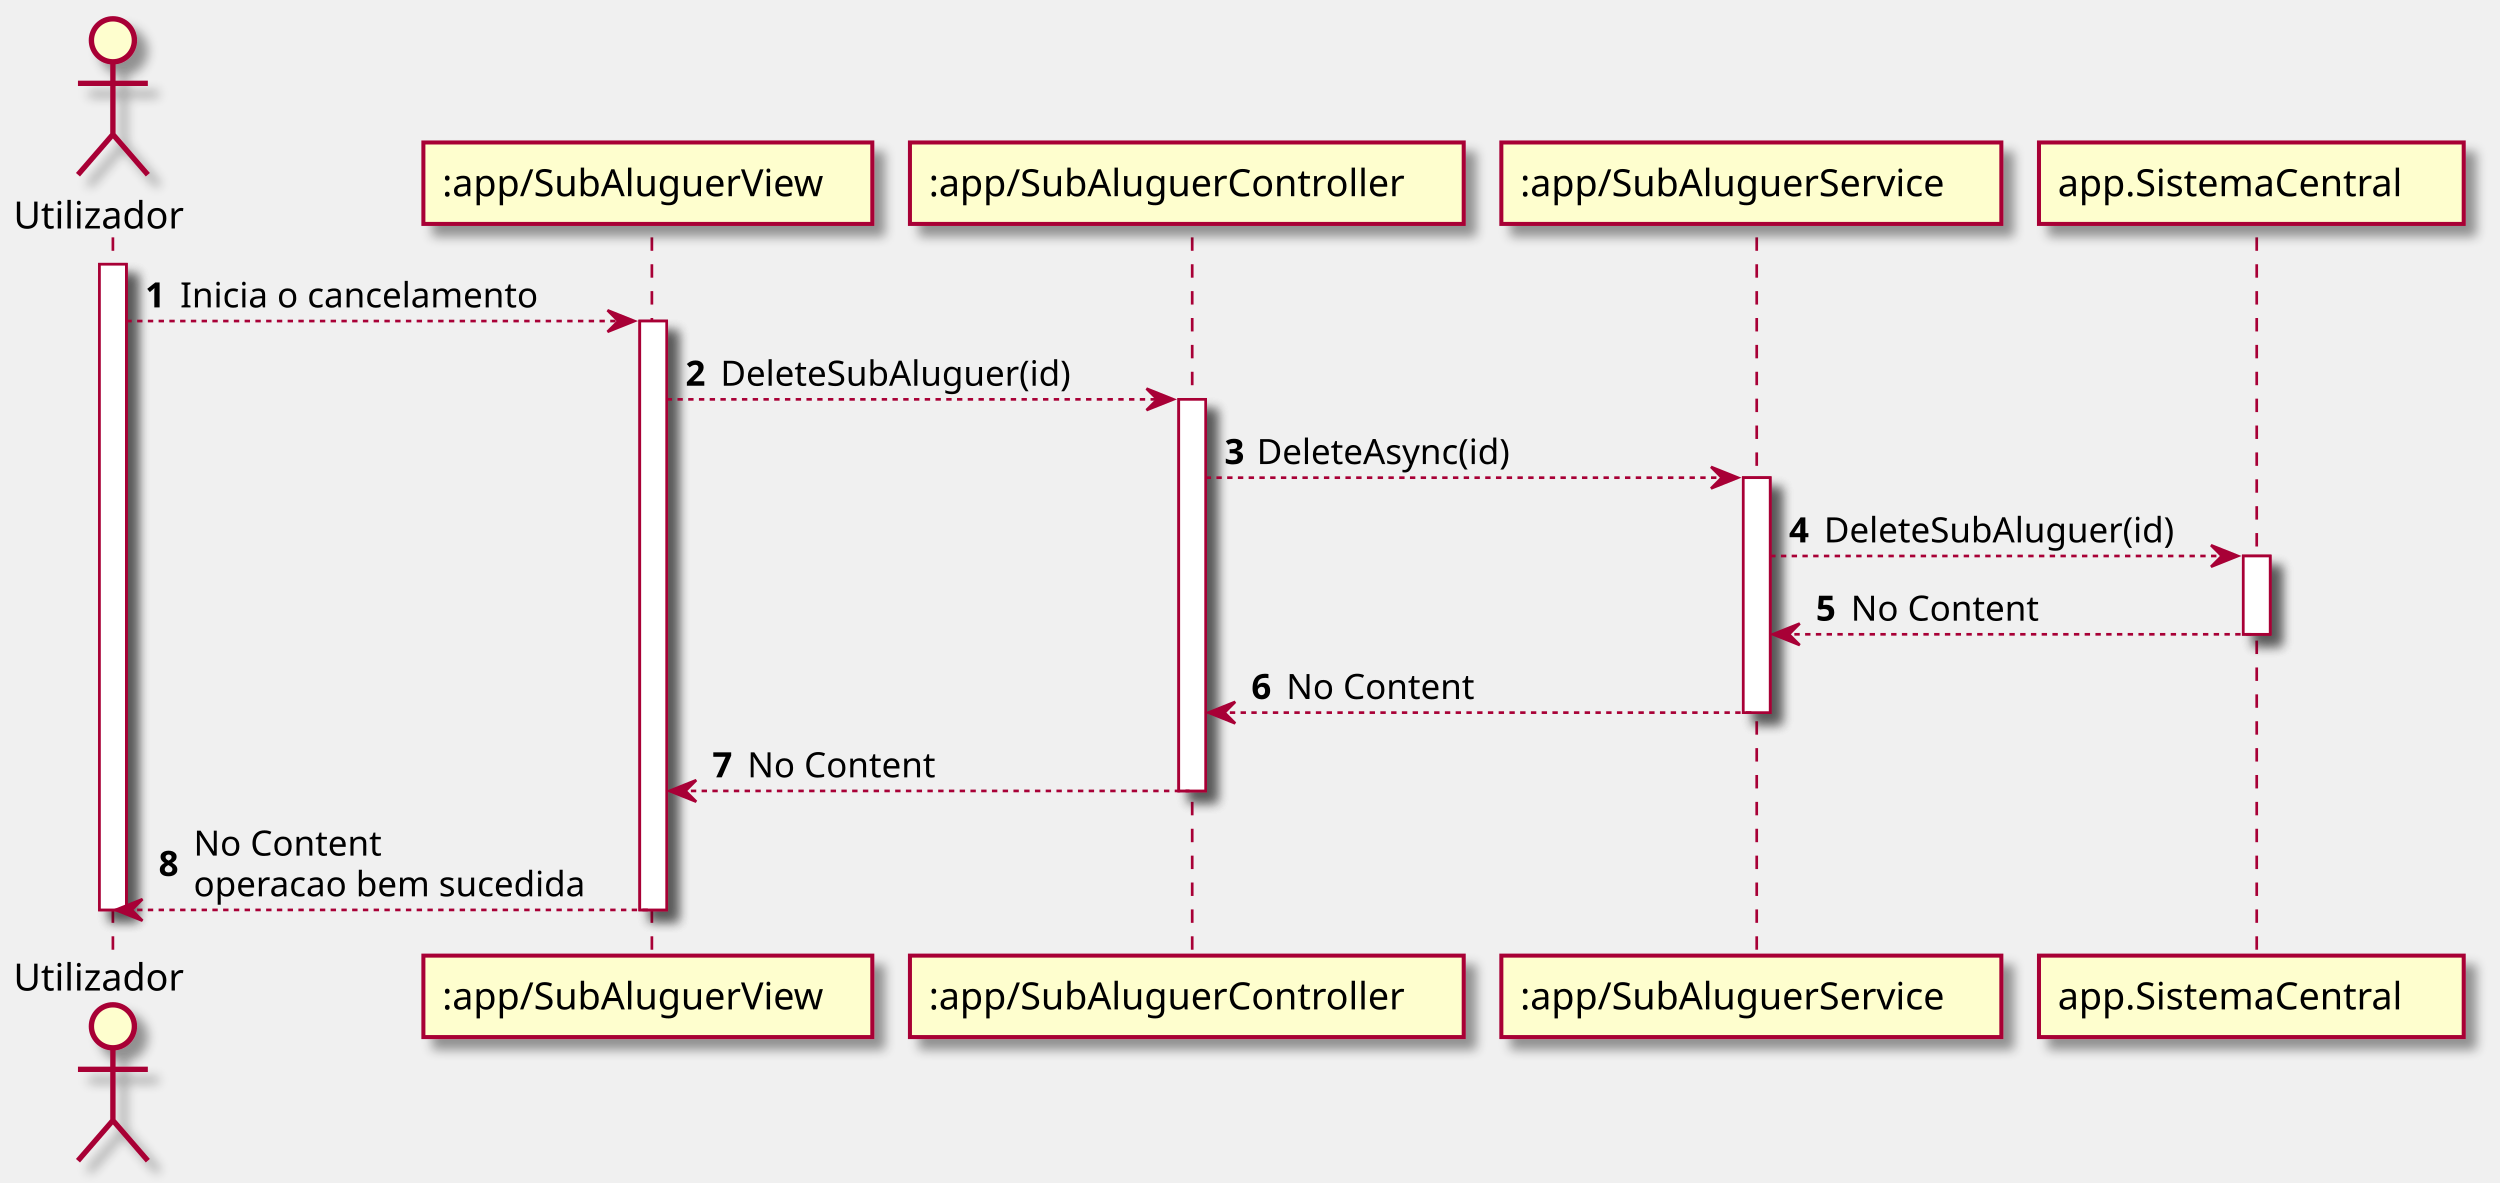
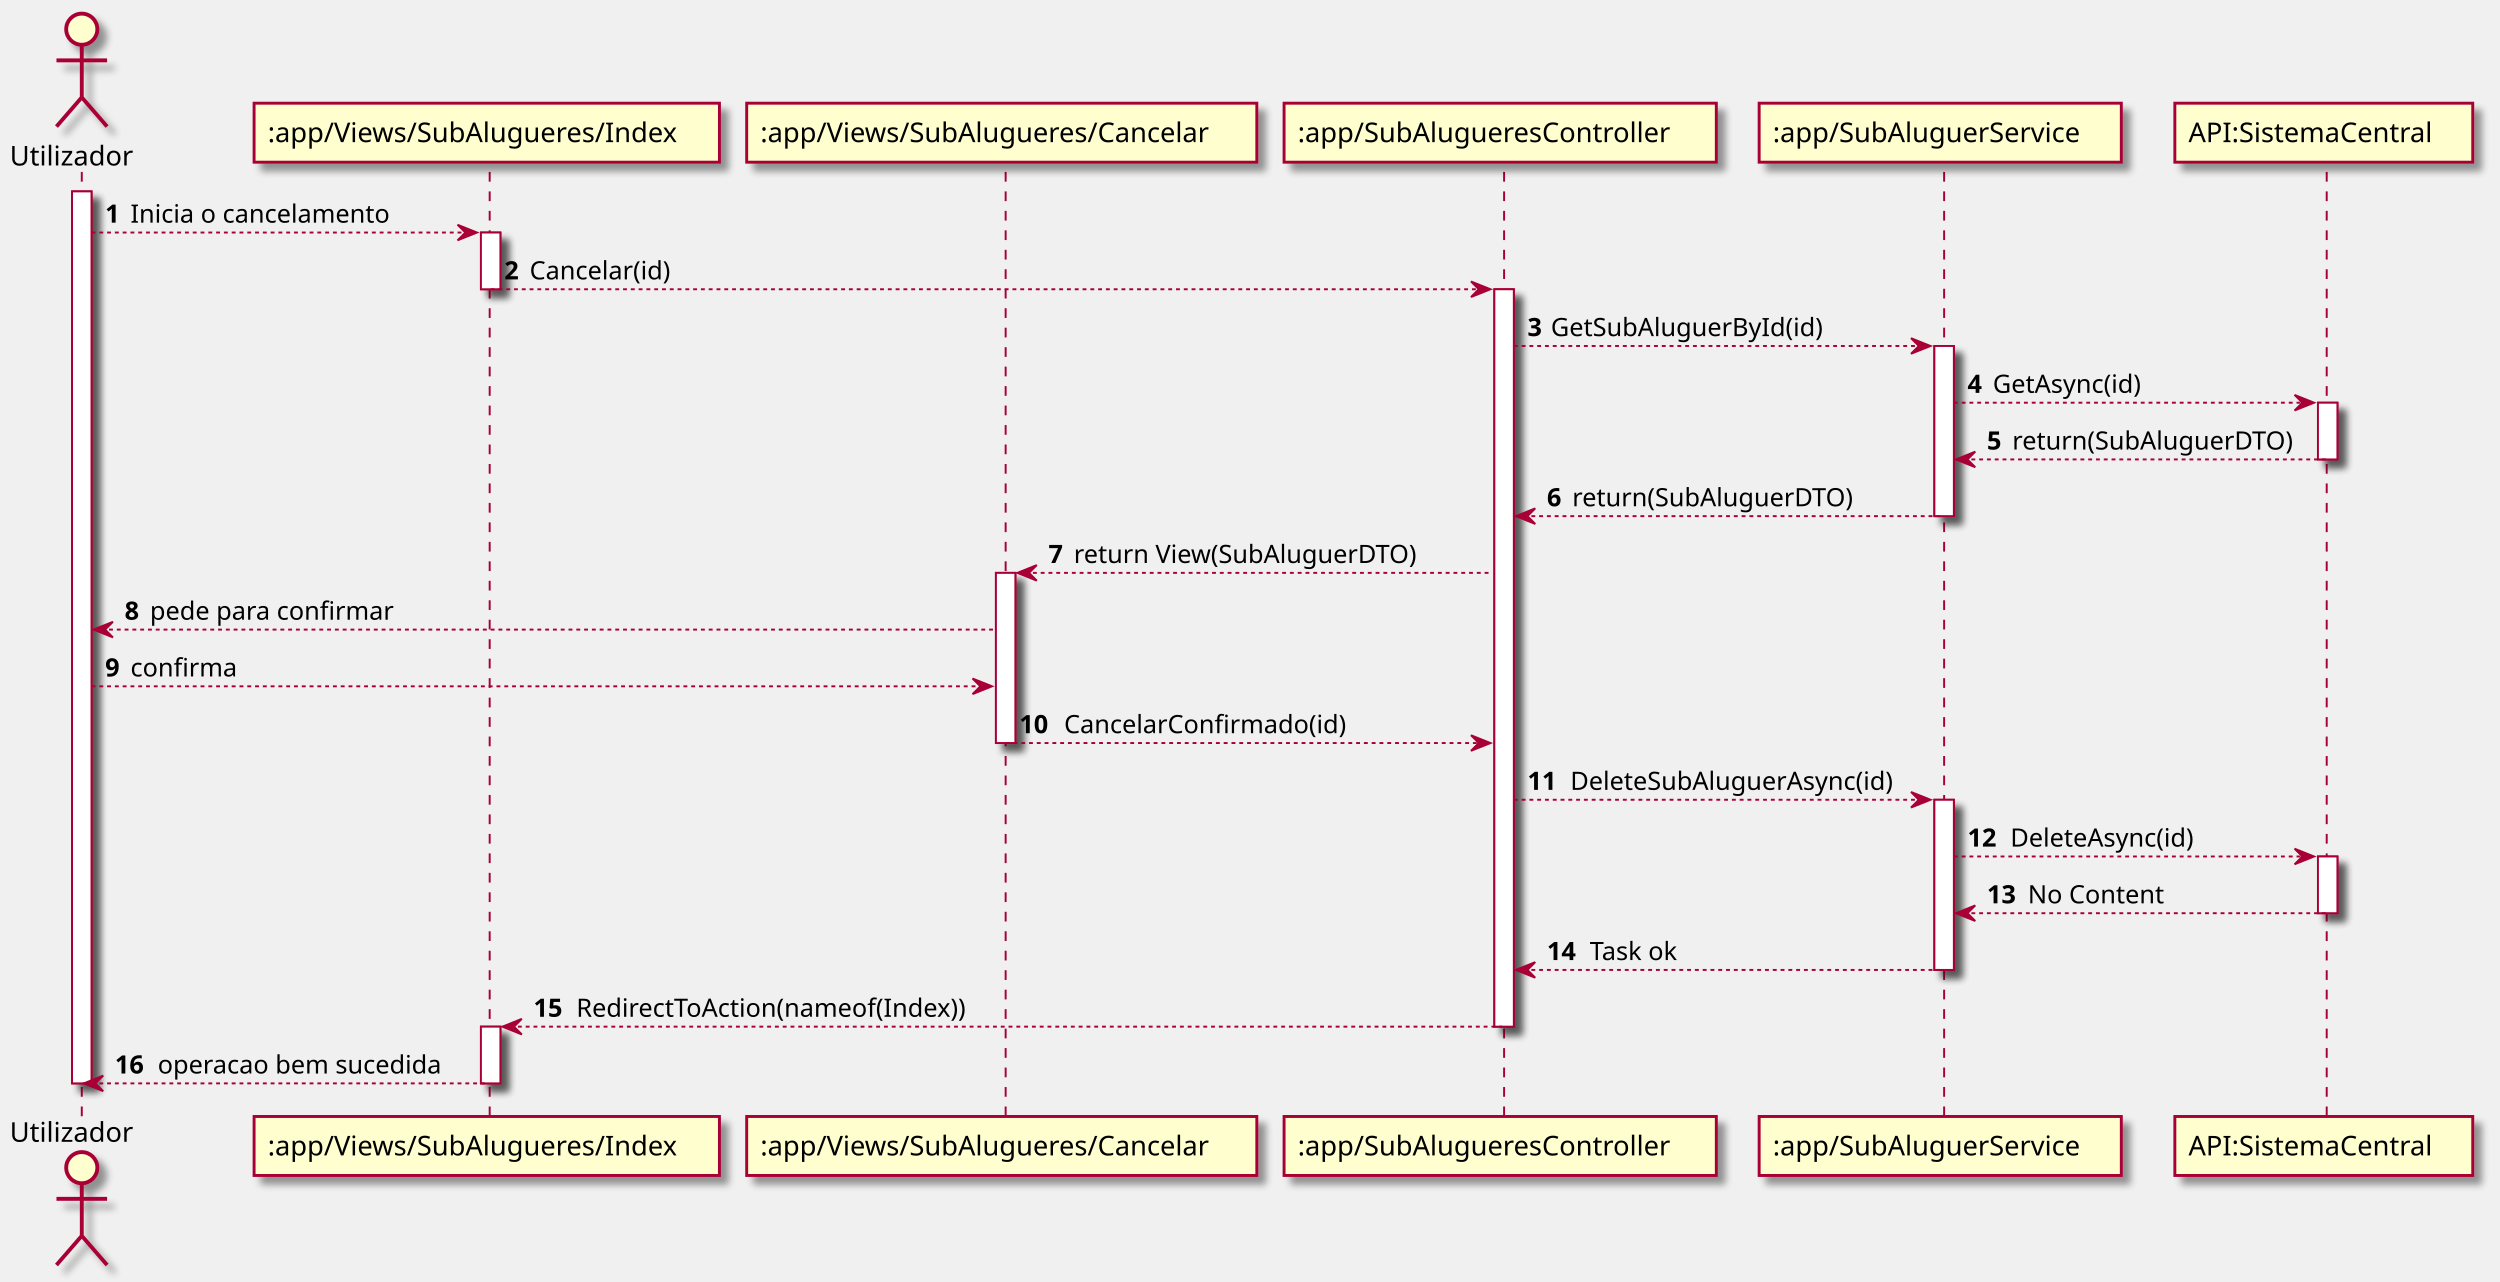
- <svg xmlns="http://www.w3.org/2000/svg" contentScriptType="application/ecmascript" contentStyleType="text/css" height="440px" preserveAspectRatio="none" style="width:930px;height:440px;" version="1.1" viewBox="0 0 930 440" width="930px" zoomAndPan="magnify">
+ <svg xmlns="http://www.w3.org/2000/svg" contentScriptType="application/ecmascript" contentStyleType="text/css" height="658px" preserveAspectRatio="none" style="width:1284px;height:658px;" version="1.1" viewBox="0 0 1284 658" width="1284px" zoomAndPan="magnify">
  <defs>
-     <filter height="300%" id="f1b4ku775hocfy" width="300%" x="-1" y="-1">
+     <filter height="300%" id="f674fm1momxbt" width="300%" x="-1" y="-1">
      <feGaussianBlur result="blurOut" stdDeviation="2.0" />
      <feColorMatrix in="blurOut" result="blurOut2" type="matrix" values="0 0 0 0 0 0 0 0 0 0 0 0 0 0 0 0 0 0 .4 0" />
      <feOffset dx="4.0" dy="4.0" in="blurOut2" result="blurOut3" />
      <feBlend in="SourceGraphic" in2="blurOut3" mode="normal" />
    </filter>
  </defs>
  <g>
-     <rect fill="#FFFFFF" filter="url(#f1b4ku775hocfy)" height="240.195" style="stroke:#A80036;stroke-width:1.0;" width="10" x="37" y="98.297" />
-     <rect fill="#FFFFFF" filter="url(#f1b4ku775hocfy)" height="219.062" style="stroke:#A80036;stroke-width:1.0;" width="10" x="238" y="119.43" />
-     <rect fill="#FFFFFF" filter="url(#f1b4ku775hocfy)" height="145.664" style="stroke:#A80036;stroke-width:1.0;" width="10" x="438.5" y="148.562" />
-     <rect fill="#FFFFFF" filter="url(#f1b4ku775hocfy)" height="87.398" style="stroke:#A80036;stroke-width:1.0;" width="10" x="648.5" y="177.695" />
-     <rect fill="#FFFFFF" filter="url(#f1b4ku775hocfy)" height="29.133" style="stroke:#A80036;stroke-width:1.0;" width="10" x="834.5" y="206.828" />
-     <line style="stroke:#A80036;stroke-width:1.0;stroke-dasharray:5.0,5.0;" x1="42" x2="42" y1="88.297" y2="356.492" />
-     <line style="stroke:#A80036;stroke-width:1.0;stroke-dasharray:5.0,5.0;" x1="242.5" x2="242.5" y1="88.297" y2="356.492" />
-     <line style="stroke:#A80036;stroke-width:1.0;stroke-dasharray:5.0,5.0;" x1="443.5" x2="443.5" y1="88.297" y2="356.492" />
-     <line style="stroke:#A80036;stroke-width:1.0;stroke-dasharray:5.0,5.0;" x1="653.5" x2="653.5" y1="88.297" y2="356.492" />
-     <line style="stroke:#A80036;stroke-width:1.0;stroke-dasharray:5.0,5.0;" x1="839.5" x2="839.5" y1="88.297" y2="356.492" />
+     <rect fill="#FFFFFF" filter="url(#f674fm1momxbt)" height="458.125" style="stroke:#A80036;stroke-width:1.0;" width="10" x="37" y="98.297" />
+     <rect fill="#FFFFFF" filter="url(#f674fm1momxbt)" height="29.133" style="stroke:#A80036;stroke-width:1.0;" width="10" x="247" y="119.43" />
+     <rect fill="#FFFFFF" filter="url(#f674fm1momxbt)" height="29.133" style="stroke:#A80036;stroke-width:1.0;" width="10" x="247" y="527.289" />
+     <rect fill="#FFFFFF" filter="url(#f674fm1momxbt)" height="87.398" style="stroke:#A80036;stroke-width:1.0;" width="10" x="511.5" y="294.227" />
+     <rect fill="#FFFFFF" filter="url(#f674fm1momxbt)" height="378.727" style="stroke:#A80036;stroke-width:1.0;" width="10" x="767.5" y="148.562" />
+     <rect fill="#FFFFFF" filter="url(#f674fm1momxbt)" height="87.398" style="stroke:#A80036;stroke-width:1.0;" width="10" x="993.5" y="177.695" />
+     <rect fill="#FFFFFF" filter="url(#f674fm1momxbt)" height="87.398" style="stroke:#A80036;stroke-width:1.0;" width="10" x="993.5" y="410.758" />
+     <rect fill="#FFFFFF" filter="url(#f674fm1momxbt)" height="29.133" style="stroke:#A80036;stroke-width:1.0;" width="10" x="1190.5" y="206.828" />
+     <rect fill="#FFFFFF" filter="url(#f674fm1momxbt)" height="29.133" style="stroke:#A80036;stroke-width:1.0;" width="10" x="1190.5" y="439.891" />
+     <line style="stroke:#A80036;stroke-width:1.0;stroke-dasharray:5.0,5.0;" x1="42" x2="42" y1="88.297" y2="574.422" />
+     <line style="stroke:#A80036;stroke-width:1.0;stroke-dasharray:5.0,5.0;" x1="251.5" x2="251.5" y1="88.297" y2="574.422" />
+     <line style="stroke:#A80036;stroke-width:1.0;stroke-dasharray:5.0,5.0;" x1="516.5" x2="516.5" y1="88.297" y2="574.422" />
+     <line style="stroke:#A80036;stroke-width:1.0;stroke-dasharray:5.0,5.0;" x1="772.5" x2="772.5" y1="88.297" y2="574.422" />
+     <line style="stroke:#A80036;stroke-width:1.0;stroke-dasharray:5.0,5.0;" x1="998.5" x2="998.5" y1="88.297" y2="574.422" />
+     <line style="stroke:#A80036;stroke-width:1.0;stroke-dasharray:5.0,5.0;" x1="1195" x2="1195" y1="88.297" y2="574.422" />
    <text fill="#000000" font-family="sans-serif" font-size="14" lengthAdjust="spacing" textLength="68" x="5" y="84.995">Utilizador</text>
-     <ellipse cx="42" cy="15" fill="#FEFECE" filter="url(#f1b4ku775hocfy)" rx="8" ry="8" style="stroke:#A80036;stroke-width:2.0;" />
-     <path d="M42,23 L42,50 M29,31 L55,31 M42,50 L29,65 M42,50 L55,65 " fill="none" filter="url(#f1b4ku775hocfy)" style="stroke:#A80036;stroke-width:2.0;" />
-     <text fill="#000000" font-family="sans-serif" font-size="14" lengthAdjust="spacing" textLength="68" x="5" y="368.487">Utilizador</text>
-     <ellipse cx="42" cy="381.789" fill="#FEFECE" filter="url(#f1b4ku775hocfy)" rx="8" ry="8" style="stroke:#A80036;stroke-width:2.0;" />
-     <path d="M42,389.789 L42,416.789 M29,397.789 L55,397.789 M42,416.789 L29,431.789 M42,416.789 L55,431.789 " fill="none" filter="url(#f1b4ku775hocfy)" style="stroke:#A80036;stroke-width:2.0;" />
-     <rect fill="#FEFECE" filter="url(#f1b4ku775hocfy)" height="30.297" style="stroke:#A80036;stroke-width:1.5;" width="167" x="157.5" y="53" />
-     <text fill="#000000" font-family="sans-serif" font-size="14" lengthAdjust="spacing" textLength="153" x="164.5" y="72.995">:app/SubAluguerView</text>
-     <rect fill="#FEFECE" filter="url(#f1b4ku775hocfy)" height="30.297" style="stroke:#A80036;stroke-width:1.5;" width="167" x="157.5" y="355.492" />
-     <text fill="#000000" font-family="sans-serif" font-size="14" lengthAdjust="spacing" textLength="153" x="164.5" y="375.487">:app/SubAluguerView</text>
-     <rect fill="#FEFECE" filter="url(#f1b4ku775hocfy)" height="30.297" style="stroke:#A80036;stroke-width:1.5;" width="206" x="338.5" y="53" />
-     <text fill="#000000" font-family="sans-serif" font-size="14" lengthAdjust="spacing" textLength="192" x="345.5" y="72.995">:app/SubAluguerController</text>
-     <rect fill="#FEFECE" filter="url(#f1b4ku775hocfy)" height="30.297" style="stroke:#A80036;stroke-width:1.5;" width="206" x="338.5" y="355.492" />
-     <text fill="#000000" font-family="sans-serif" font-size="14" lengthAdjust="spacing" textLength="192" x="345.5" y="375.487">:app/SubAluguerController</text>
-     <rect fill="#FEFECE" filter="url(#f1b4ku775hocfy)" height="30.297" style="stroke:#A80036;stroke-width:1.5;" width="186" x="558.5" y="53" />
-     <text fill="#000000" font-family="sans-serif" font-size="14" lengthAdjust="spacing" textLength="172" x="565.5" y="72.995">:app/SubAluguerService</text>
-     <rect fill="#FEFECE" filter="url(#f1b4ku775hocfy)" height="30.297" style="stroke:#A80036;stroke-width:1.5;" width="186" x="558.5" y="355.492" />
-     <text fill="#000000" font-family="sans-serif" font-size="14" lengthAdjust="spacing" textLength="172" x="565.5" y="375.487">:app/SubAluguerService</text>
-     <rect fill="#FEFECE" filter="url(#f1b4ku775hocfy)" height="30.297" style="stroke:#A80036;stroke-width:1.5;" width="158" x="758.5" y="53" />
-     <text fill="#000000" font-family="sans-serif" font-size="14" lengthAdjust="spacing" textLength="144" x="765.5" y="72.995">app.SistemaCentral</text>
-     <rect fill="#FEFECE" filter="url(#f1b4ku775hocfy)" height="30.297" style="stroke:#A80036;stroke-width:1.5;" width="158" x="758.5" y="355.492" />
-     <text fill="#000000" font-family="sans-serif" font-size="14" lengthAdjust="spacing" textLength="144" x="765.5" y="375.487">app.SistemaCentral</text>
-     <rect fill="#FFFFFF" filter="url(#f1b4ku775hocfy)" height="240.195" style="stroke:#A80036;stroke-width:1.0;" width="10" x="37" y="98.297" />
-     <rect fill="#FFFFFF" filter="url(#f1b4ku775hocfy)" height="219.062" style="stroke:#A80036;stroke-width:1.0;" width="10" x="238" y="119.43" />
-     <rect fill="#FFFFFF" filter="url(#f1b4ku775hocfy)" height="145.664" style="stroke:#A80036;stroke-width:1.0;" width="10" x="438.5" y="148.562" />
-     <rect fill="#FFFFFF" filter="url(#f1b4ku775hocfy)" height="87.398" style="stroke:#A80036;stroke-width:1.0;" width="10" x="648.5" y="177.695" />
-     <rect fill="#FFFFFF" filter="url(#f1b4ku775hocfy)" height="29.133" style="stroke:#A80036;stroke-width:1.0;" width="10" x="834.5" y="206.828" />
-     <polygon fill="#A80036" points="226,115.43,236,119.43,226,123.43,230,119.43" style="stroke:#A80036;stroke-width:1.0;" />
-     <line style="stroke:#A80036;stroke-width:1.0;stroke-dasharray:2.0,2.0;" x1="47" x2="232" y1="119.43" y2="119.43" />
+     <ellipse cx="42" cy="15" fill="#FEFECE" filter="url(#f674fm1momxbt)" rx="8" ry="8" style="stroke:#A80036;stroke-width:2.0;" />
+     <path d="M42,23 L42,50 M29,31 L55,31 M42,50 L29,65 M42,50 L55,65 " fill="none" filter="url(#f674fm1momxbt)" style="stroke:#A80036;stroke-width:2.0;" />
+     <text fill="#000000" font-family="sans-serif" font-size="14" lengthAdjust="spacing" textLength="68" x="5" y="586.417">Utilizador</text>
+     <ellipse cx="42" cy="599.719" fill="#FEFECE" filter="url(#f674fm1momxbt)" rx="8" ry="8" style="stroke:#A80036;stroke-width:2.0;" />
+     <path d="M42,607.719 L42,634.719 M29,615.719 L55,615.719 M42,634.719 L29,649.719 M42,634.719 L55,649.719 " fill="none" filter="url(#f674fm1momxbt)" style="stroke:#A80036;stroke-width:2.0;" />
+     <rect fill="#FEFECE" filter="url(#f674fm1momxbt)" height="30.297" style="stroke:#A80036;stroke-width:1.5;" width="239" x="130.5" y="53" />
+     <text fill="#000000" font-family="sans-serif" font-size="14" lengthAdjust="spacing" textLength="225" x="137.5" y="72.995">:app/Views/SubAlugueres/Index</text>
+     <rect fill="#FEFECE" filter="url(#f674fm1momxbt)" height="30.297" style="stroke:#A80036;stroke-width:1.5;" width="239" x="130.5" y="573.422" />
+     <text fill="#000000" font-family="sans-serif" font-size="14" lengthAdjust="spacing" textLength="225" x="137.5" y="593.417">:app/Views/SubAlugueres/Index</text>
+     <rect fill="#FEFECE" filter="url(#f674fm1momxbt)" height="30.297" style="stroke:#A80036;stroke-width:1.5;" width="262" x="383.5" y="53" />
+     <text fill="#000000" font-family="sans-serif" font-size="14" lengthAdjust="spacing" textLength="248" x="390.5" y="72.995">:app/Views/SubAlugueres/Cancelar</text>
+     <rect fill="#FEFECE" filter="url(#f674fm1momxbt)" height="30.297" style="stroke:#A80036;stroke-width:1.5;" width="262" x="383.5" y="573.422" />
+     <text fill="#000000" font-family="sans-serif" font-size="14" lengthAdjust="spacing" textLength="248" x="390.5" y="593.417">:app/Views/SubAlugueres/Cancelar</text>
+     <rect fill="#FEFECE" filter="url(#f674fm1momxbt)" height="30.297" style="stroke:#A80036;stroke-width:1.5;" width="222" x="659.5" y="53" />
+     <text fill="#000000" font-family="sans-serif" font-size="14" lengthAdjust="spacing" textLength="208" x="666.5" y="72.995">:app/SubAlugueresController</text>
+     <rect fill="#FEFECE" filter="url(#f674fm1momxbt)" height="30.297" style="stroke:#A80036;stroke-width:1.5;" width="222" x="659.5" y="573.422" />
+     <text fill="#000000" font-family="sans-serif" font-size="14" lengthAdjust="spacing" textLength="208" x="666.5" y="593.417">:app/SubAlugueresController</text>
+     <rect fill="#FEFECE" filter="url(#f674fm1momxbt)" height="30.297" style="stroke:#A80036;stroke-width:1.5;" width="186" x="903.5" y="53" />
+     <text fill="#000000" font-family="sans-serif" font-size="14" lengthAdjust="spacing" textLength="172" x="910.5" y="72.995">:app/SubAluguerService</text>
+     <rect fill="#FEFECE" filter="url(#f674fm1momxbt)" height="30.297" style="stroke:#A80036;stroke-width:1.5;" width="186" x="903.5" y="573.422" />
+     <text fill="#000000" font-family="sans-serif" font-size="14" lengthAdjust="spacing" textLength="172" x="910.5" y="593.417">:app/SubAluguerService</text>
+     <rect fill="#FEFECE" filter="url(#f674fm1momxbt)" height="30.297" style="stroke:#A80036;stroke-width:1.5;" width="153" x="1117" y="53" />
+     <text fill="#000000" font-family="sans-serif" font-size="14" lengthAdjust="spacing" textLength="139" x="1124" y="72.995">API:SistemaCentral</text>
+     <rect fill="#FEFECE" filter="url(#f674fm1momxbt)" height="30.297" style="stroke:#A80036;stroke-width:1.5;" width="153" x="1117" y="573.422" />
+     <text fill="#000000" font-family="sans-serif" font-size="14" lengthAdjust="spacing" textLength="139" x="1124" y="593.417">API:SistemaCentral</text>
+     <rect fill="#FFFFFF" filter="url(#f674fm1momxbt)" height="458.125" style="stroke:#A80036;stroke-width:1.0;" width="10" x="37" y="98.297" />
+     <rect fill="#FFFFFF" filter="url(#f674fm1momxbt)" height="29.133" style="stroke:#A80036;stroke-width:1.0;" width="10" x="247" y="119.43" />
+     <rect fill="#FFFFFF" filter="url(#f674fm1momxbt)" height="29.133" style="stroke:#A80036;stroke-width:1.0;" width="10" x="247" y="527.289" />
+     <rect fill="#FFFFFF" filter="url(#f674fm1momxbt)" height="87.398" style="stroke:#A80036;stroke-width:1.0;" width="10" x="511.5" y="294.227" />
+     <rect fill="#FFFFFF" filter="url(#f674fm1momxbt)" height="378.727" style="stroke:#A80036;stroke-width:1.0;" width="10" x="767.5" y="148.562" />
+     <rect fill="#FFFFFF" filter="url(#f674fm1momxbt)" height="87.398" style="stroke:#A80036;stroke-width:1.0;" width="10" x="993.5" y="177.695" />
+     <rect fill="#FFFFFF" filter="url(#f674fm1momxbt)" height="87.398" style="stroke:#A80036;stroke-width:1.0;" width="10" x="993.5" y="410.758" />
+     <rect fill="#FFFFFF" filter="url(#f674fm1momxbt)" height="29.133" style="stroke:#A80036;stroke-width:1.0;" width="10" x="1190.5" y="206.828" />
+     <rect fill="#FFFFFF" filter="url(#f674fm1momxbt)" height="29.133" style="stroke:#A80036;stroke-width:1.0;" width="10" x="1190.5" y="439.891" />
+     <polygon fill="#A80036" points="235,115.43,245,119.43,235,123.43,239,119.43" style="stroke:#A80036;stroke-width:1.0;" />
+     <line style="stroke:#A80036;stroke-width:1.0;stroke-dasharray:2.0,2.0;" x1="47" x2="241" y1="119.43" y2="119.43" />
    <text fill="#000000" font-family="sans-serif" font-size="13" font-weight="bold" lengthAdjust="spacing" textLength="9" x="54" y="114.364">1</text>
    <text fill="#000000" font-family="sans-serif" font-size="13" lengthAdjust="spacing" textLength="139" x="67" y="114.364">Inicia o cancelamento</text>
-     <polygon fill="#A80036" points="426.5,144.562,436.5,148.562,426.5,152.562,430.5,148.562" style="stroke:#A80036;stroke-width:1.0;" />
-     <line style="stroke:#A80036;stroke-width:1.0;stroke-dasharray:2.0,2.0;" x1="248" x2="432.5" y1="148.562" y2="148.562" />
-     <text fill="#000000" font-family="sans-serif" font-size="13" font-weight="bold" lengthAdjust="spacing" textLength="9" x="255" y="143.497">2</text>
-     <text fill="#000000" font-family="sans-serif" font-size="13" lengthAdjust="spacing" textLength="136" x="268" y="143.497">DeleteSubAluguer(id)</text>
-     <polygon fill="#A80036" points="636.5,173.695,646.5,177.695,636.5,181.695,640.5,177.695" style="stroke:#A80036;stroke-width:1.0;" />
-     <line style="stroke:#A80036;stroke-width:1.0;stroke-dasharray:2.0,2.0;" x1="448.5" x2="642.5" y1="177.695" y2="177.695" />
-     <text fill="#000000" font-family="sans-serif" font-size="13" font-weight="bold" lengthAdjust="spacing" textLength="8" x="455.5" y="172.629">3</text>
-     <text fill="#000000" font-family="sans-serif" font-size="13" lengthAdjust="spacing" textLength="102" x="467.5" y="172.629">DeleteAsync(id)</text>
-     <polygon fill="#A80036" points="822.5,202.828,832.5,206.828,822.5,210.828,826.5,206.828" style="stroke:#A80036;stroke-width:1.0;" />
-     <line style="stroke:#A80036;stroke-width:1.0;stroke-dasharray:2.0,2.0;" x1="658.5" x2="828.5" y1="206.828" y2="206.828" />
-     <text fill="#000000" font-family="sans-serif" font-size="13" font-weight="bold" lengthAdjust="spacing" textLength="9" x="665.5" y="201.762">4</text>
-     <text fill="#000000" font-family="sans-serif" font-size="13" lengthAdjust="spacing" textLength="136" x="678.5" y="201.762">DeleteSubAluguer(id)</text>
-     <polygon fill="#A80036" points="669.5,231.961,659.5,235.961,669.5,239.961,665.5,235.961" style="stroke:#A80036;stroke-width:1.0;" />
-     <line style="stroke:#A80036;stroke-width:1.0;stroke-dasharray:2.0,2.0;" x1="663.5" x2="838.5" y1="235.961" y2="235.961" />
-     <text fill="#000000" font-family="sans-serif" font-size="13" font-weight="bold" lengthAdjust="spacing" textLength="9" x="675.5" y="230.895">5</text>
-     <text fill="#000000" font-family="sans-serif" font-size="13" lengthAdjust="spacing" textLength="72" x="688.5" y="230.895">No Content</text>
-     <polygon fill="#A80036" points="459.5,261.094,449.5,265.094,459.5,269.094,455.5,265.094" style="stroke:#A80036;stroke-width:1.0;" />
-     <line style="stroke:#A80036;stroke-width:1.0;stroke-dasharray:2.0,2.0;" x1="453.5" x2="652.5" y1="265.094" y2="265.094" />
-     <text fill="#000000" font-family="sans-serif" font-size="13" font-weight="bold" lengthAdjust="spacing" textLength="9" x="465.5" y="260.028">6</text>
-     <text fill="#000000" font-family="sans-serif" font-size="13" lengthAdjust="spacing" textLength="72" x="478.5" y="260.028">No Content</text>
-     <polygon fill="#A80036" points="259,290.227,249,294.227,259,298.227,255,294.227" style="stroke:#A80036;stroke-width:1.0;" />
-     <line style="stroke:#A80036;stroke-width:1.0;stroke-dasharray:2.0,2.0;" x1="253" x2="442.5" y1="294.227" y2="294.227" />
-     <text fill="#000000" font-family="sans-serif" font-size="13" font-weight="bold" lengthAdjust="spacing" textLength="9" x="265" y="289.161">7</text>
-     <text fill="#000000" font-family="sans-serif" font-size="13" lengthAdjust="spacing" textLength="72" x="278" y="289.161">No Content</text>
-     <polygon fill="#A80036" points="53,334.492,43,338.492,53,342.492,49,338.492" style="stroke:#A80036;stroke-width:1.0;" />
-     <line style="stroke:#A80036;stroke-width:1.0;stroke-dasharray:2.0,2.0;" x1="47" x2="242" y1="338.492" y2="338.492" />
-     <text fill="#000000" font-family="sans-serif" font-size="13" font-weight="bold" lengthAdjust="spacing" textLength="9" x="59" y="325.86">8</text>
-     <text fill="#000000" font-family="sans-serif" font-size="13" lengthAdjust="spacing" textLength="72" x="72" y="318.293">No Content</text>
-     <text fill="#000000" font-family="sans-serif" font-size="13" lengthAdjust="spacing" textLength="154" x="72" y="333.426">operacao bem sucedida</text>
+     <polygon fill="#A80036" points="755.5,144.562,765.5,148.562,755.5,152.562,759.5,148.562" style="stroke:#A80036;stroke-width:1.0;" />
+     <line style="stroke:#A80036;stroke-width:1.0;stroke-dasharray:2.0,2.0;" x1="252" x2="761.5" y1="148.562" y2="148.562" />
+     <text fill="#000000" font-family="sans-serif" font-size="13" font-weight="bold" lengthAdjust="spacing" textLength="9" x="259" y="143.497">2</text>
+     <text fill="#000000" font-family="sans-serif" font-size="13" lengthAdjust="spacing" textLength="77" x="272" y="143.497">Cancelar(id)</text>
+     <polygon fill="#A80036" points="981.5,173.695,991.5,177.695,981.5,181.695,985.5,177.695" style="stroke:#A80036;stroke-width:1.0;" />
+     <line style="stroke:#A80036;stroke-width:1.0;stroke-dasharray:2.0,2.0;" x1="777.5" x2="987.5" y1="177.695" y2="177.695" />
+     <text fill="#000000" font-family="sans-serif" font-size="13" font-weight="bold" lengthAdjust="spacing" textLength="8" x="784.5" y="172.629">3</text>
+     <text fill="#000000" font-family="sans-serif" font-size="13" lengthAdjust="spacing" textLength="144" x="796.5" y="172.629">GetSubAluguerById(id)</text>
+     <polygon fill="#A80036" points="1178.5,202.828,1188.5,206.828,1178.5,210.828,1182.5,206.828" style="stroke:#A80036;stroke-width:1.0;" />
+     <line style="stroke:#A80036;stroke-width:1.0;stroke-dasharray:2.0,2.0;" x1="1003.5" x2="1184.5" y1="206.828" y2="206.828" />
+     <text fill="#000000" font-family="sans-serif" font-size="13" font-weight="bold" lengthAdjust="spacing" textLength="9" x="1010.5" y="201.762">4</text>
+     <text fill="#000000" font-family="sans-serif" font-size="13" lengthAdjust="spacing" textLength="83" x="1023.5" y="201.762">GetAsync(id)</text>
+     <polygon fill="#A80036" points="1014.5,231.961,1004.5,235.961,1014.5,239.961,1010.5,235.961" style="stroke:#A80036;stroke-width:1.0;" />
+     <line style="stroke:#A80036;stroke-width:1.0;stroke-dasharray:2.0,2.0;" x1="1008.5" x2="1194.5" y1="235.961" y2="235.961" />
+     <text fill="#000000" font-family="sans-serif" font-size="13" font-weight="bold" lengthAdjust="spacing" textLength="9" x="1020.5" y="230.895">5</text>
+     <text fill="#000000" font-family="sans-serif" font-size="13" lengthAdjust="spacing" textLength="150" x="1033.5" y="230.895">return(SubAluguerDTO)</text>
+     <polygon fill="#A80036" points="788.5,261.094,778.5,265.094,788.5,269.094,784.5,265.094" style="stroke:#A80036;stroke-width:1.0;" />
+     <line style="stroke:#A80036;stroke-width:1.0;stroke-dasharray:2.0,2.0;" x1="782.5" x2="997.5" y1="265.094" y2="265.094" />
+     <text fill="#000000" font-family="sans-serif" font-size="13" font-weight="bold" lengthAdjust="spacing" textLength="9" x="794.5" y="260.028">6</text>
+     <text fill="#000000" font-family="sans-serif" font-size="13" lengthAdjust="spacing" textLength="150" x="807.5" y="260.028">return(SubAluguerDTO)</text>
+     <polygon fill="#A80036" points="532.5,290.227,522.5,294.227,532.5,298.227,528.5,294.227" style="stroke:#A80036;stroke-width:1.0;" />
+     <line style="stroke:#A80036;stroke-width:1.0;stroke-dasharray:2.0,2.0;" x1="526.5" x2="766.5" y1="294.227" y2="294.227" />
+     <text fill="#000000" font-family="sans-serif" font-size="13" font-weight="bold" lengthAdjust="spacing" textLength="9" x="538.5" y="289.161">7</text>
+     <text fill="#000000" font-family="sans-serif" font-size="13" lengthAdjust="spacing" textLength="185" x="551.5" y="289.161">return View(SubAluguerDTO)</text>
+     <polygon fill="#A80036" points="58,319.359,48,323.359,58,327.359,54,323.359" style="stroke:#A80036;stroke-width:1.0;" />
+     <line style="stroke:#A80036;stroke-width:1.0;stroke-dasharray:2.0,2.0;" x1="52" x2="510.5" y1="323.359" y2="323.359" />
+     <text fill="#000000" font-family="sans-serif" font-size="13" font-weight="bold" lengthAdjust="spacing" textLength="9" x="64" y="318.293">8</text>
+     <text fill="#000000" font-family="sans-serif" font-size="13" lengthAdjust="spacing" textLength="131" x="77" y="318.293">pede para confirmar</text>
+     <polygon fill="#A80036" points="499.5,348.492,509.5,352.492,499.5,356.492,503.5,352.492" style="stroke:#A80036;stroke-width:1.0;" />
+     <line style="stroke:#A80036;stroke-width:1.0;stroke-dasharray:2.0,2.0;" x1="47" x2="505.5" y1="352.492" y2="352.492" />
+     <text fill="#000000" font-family="sans-serif" font-size="13" font-weight="bold" lengthAdjust="spacing" textLength="9" x="54" y="347.426">9</text>
+     <text fill="#000000" font-family="sans-serif" font-size="13" lengthAdjust="spacing" textLength="57" x="67" y="347.426">confirma</text>
+     <polygon fill="#A80036" points="755.5,377.625,765.5,381.625,755.5,385.625,759.5,381.625" style="stroke:#A80036;stroke-width:1.0;" />
+     <line style="stroke:#A80036;stroke-width:1.0;stroke-dasharray:2.0,2.0;" x1="516.5" x2="761.5" y1="381.625" y2="381.625" />
+     <text fill="#000000" font-family="sans-serif" font-size="13" font-weight="bold" lengthAdjust="spacing" textLength="19" x="523.5" y="376.559">10</text>
+     <text fill="#000000" font-family="sans-serif" font-size="13" lengthAdjust="spacing" textLength="152" x="546.5" y="376.559">CancelarConfirmado(id)</text>
+     <polygon fill="#A80036" points="981.5,406.758,991.5,410.758,981.5,414.758,985.5,410.758" style="stroke:#A80036;stroke-width:1.0;" />
+     <line style="stroke:#A80036;stroke-width:1.0;stroke-dasharray:2.0,2.0;" x1="777.5" x2="987.5" y1="410.758" y2="410.758" />
+     <text fill="#000000" font-family="sans-serif" font-size="13" font-weight="bold" lengthAdjust="spacing" textLength="18" x="784.5" y="405.692">11</text>
+     <text fill="#000000" font-family="sans-serif" font-size="13" lengthAdjust="spacing" textLength="175" x="806.5" y="405.692">DeleteSubAluguerAsync(id)</text>
+     <polygon fill="#A80036" points="1178.5,435.891,1188.5,439.891,1178.5,443.891,1182.5,439.891" style="stroke:#A80036;stroke-width:1.0;" />
+     <line style="stroke:#A80036;stroke-width:1.0;stroke-dasharray:2.0,2.0;" x1="1003.5" x2="1184.5" y1="439.891" y2="439.891" />
+     <text fill="#000000" font-family="sans-serif" font-size="13" font-weight="bold" lengthAdjust="spacing" textLength="18" x="1010.5" y="434.825">12</text>
+     <text fill="#000000" font-family="sans-serif" font-size="13" lengthAdjust="spacing" textLength="102" x="1032.5" y="434.825">DeleteAsync(id)</text>
+     <polygon fill="#A80036" points="1014.5,465.023,1004.5,469.023,1014.5,473.023,1010.5,469.023" style="stroke:#A80036;stroke-width:1.0;" />
+     <line style="stroke:#A80036;stroke-width:1.0;stroke-dasharray:2.0,2.0;" x1="1008.5" x2="1194.5" y1="469.023" y2="469.023" />
+     <text fill="#000000" font-family="sans-serif" font-size="13" font-weight="bold" lengthAdjust="spacing" textLength="17" x="1020.5" y="463.957">13</text>
+     <text fill="#000000" font-family="sans-serif" font-size="13" lengthAdjust="spacing" textLength="72" x="1041.5" y="463.957">No Content</text>
+     <polygon fill="#A80036" points="788.5,494.156,778.5,498.156,788.5,502.156,784.5,498.156" style="stroke:#A80036;stroke-width:1.0;" />
+     <line style="stroke:#A80036;stroke-width:1.0;stroke-dasharray:2.0,2.0;" x1="782.5" x2="997.5" y1="498.156" y2="498.156" />
+     <text fill="#000000" font-family="sans-serif" font-size="13" font-weight="bold" lengthAdjust="spacing" textLength="18" x="794.5" y="493.09">14</text>
+     <text fill="#000000" font-family="sans-serif" font-size="13" lengthAdjust="spacing" textLength="49" x="816.5" y="493.09">Task ok</text>
+     <polygon fill="#A80036" points="268,523.289,258,527.289,268,531.289,264,527.289" style="stroke:#A80036;stroke-width:1.0;" />
+     <line style="stroke:#A80036;stroke-width:1.0;stroke-dasharray:2.0,2.0;" x1="262" x2="771.5" y1="527.289" y2="527.289" />
+     <text fill="#000000" font-family="sans-serif" font-size="13" font-weight="bold" lengthAdjust="spacing" textLength="18" x="274" y="522.223">15</text>
+     <text fill="#000000" font-family="sans-serif" font-size="13" lengthAdjust="spacing" textLength="214" x="296" y="522.223">RedirectToAction(nameof(Index))</text>
+     <polygon fill="#A80036" points="53,552.422,43,556.422,53,560.422,49,556.422" style="stroke:#A80036;stroke-width:1.0;" />
+     <line style="stroke:#A80036;stroke-width:1.0;stroke-dasharray:2.0,2.0;" x1="47" x2="251" y1="556.422" y2="556.422" />
+     <text fill="#000000" font-family="sans-serif" font-size="13" font-weight="bold" lengthAdjust="spacing" textLength="18" x="59" y="551.356">16</text>
+     <text fill="#000000" font-family="sans-serif" font-size="13" lengthAdjust="spacing" textLength="154" x="81" y="551.356">operacao bem sucedida</text>
  </g>
</svg>
